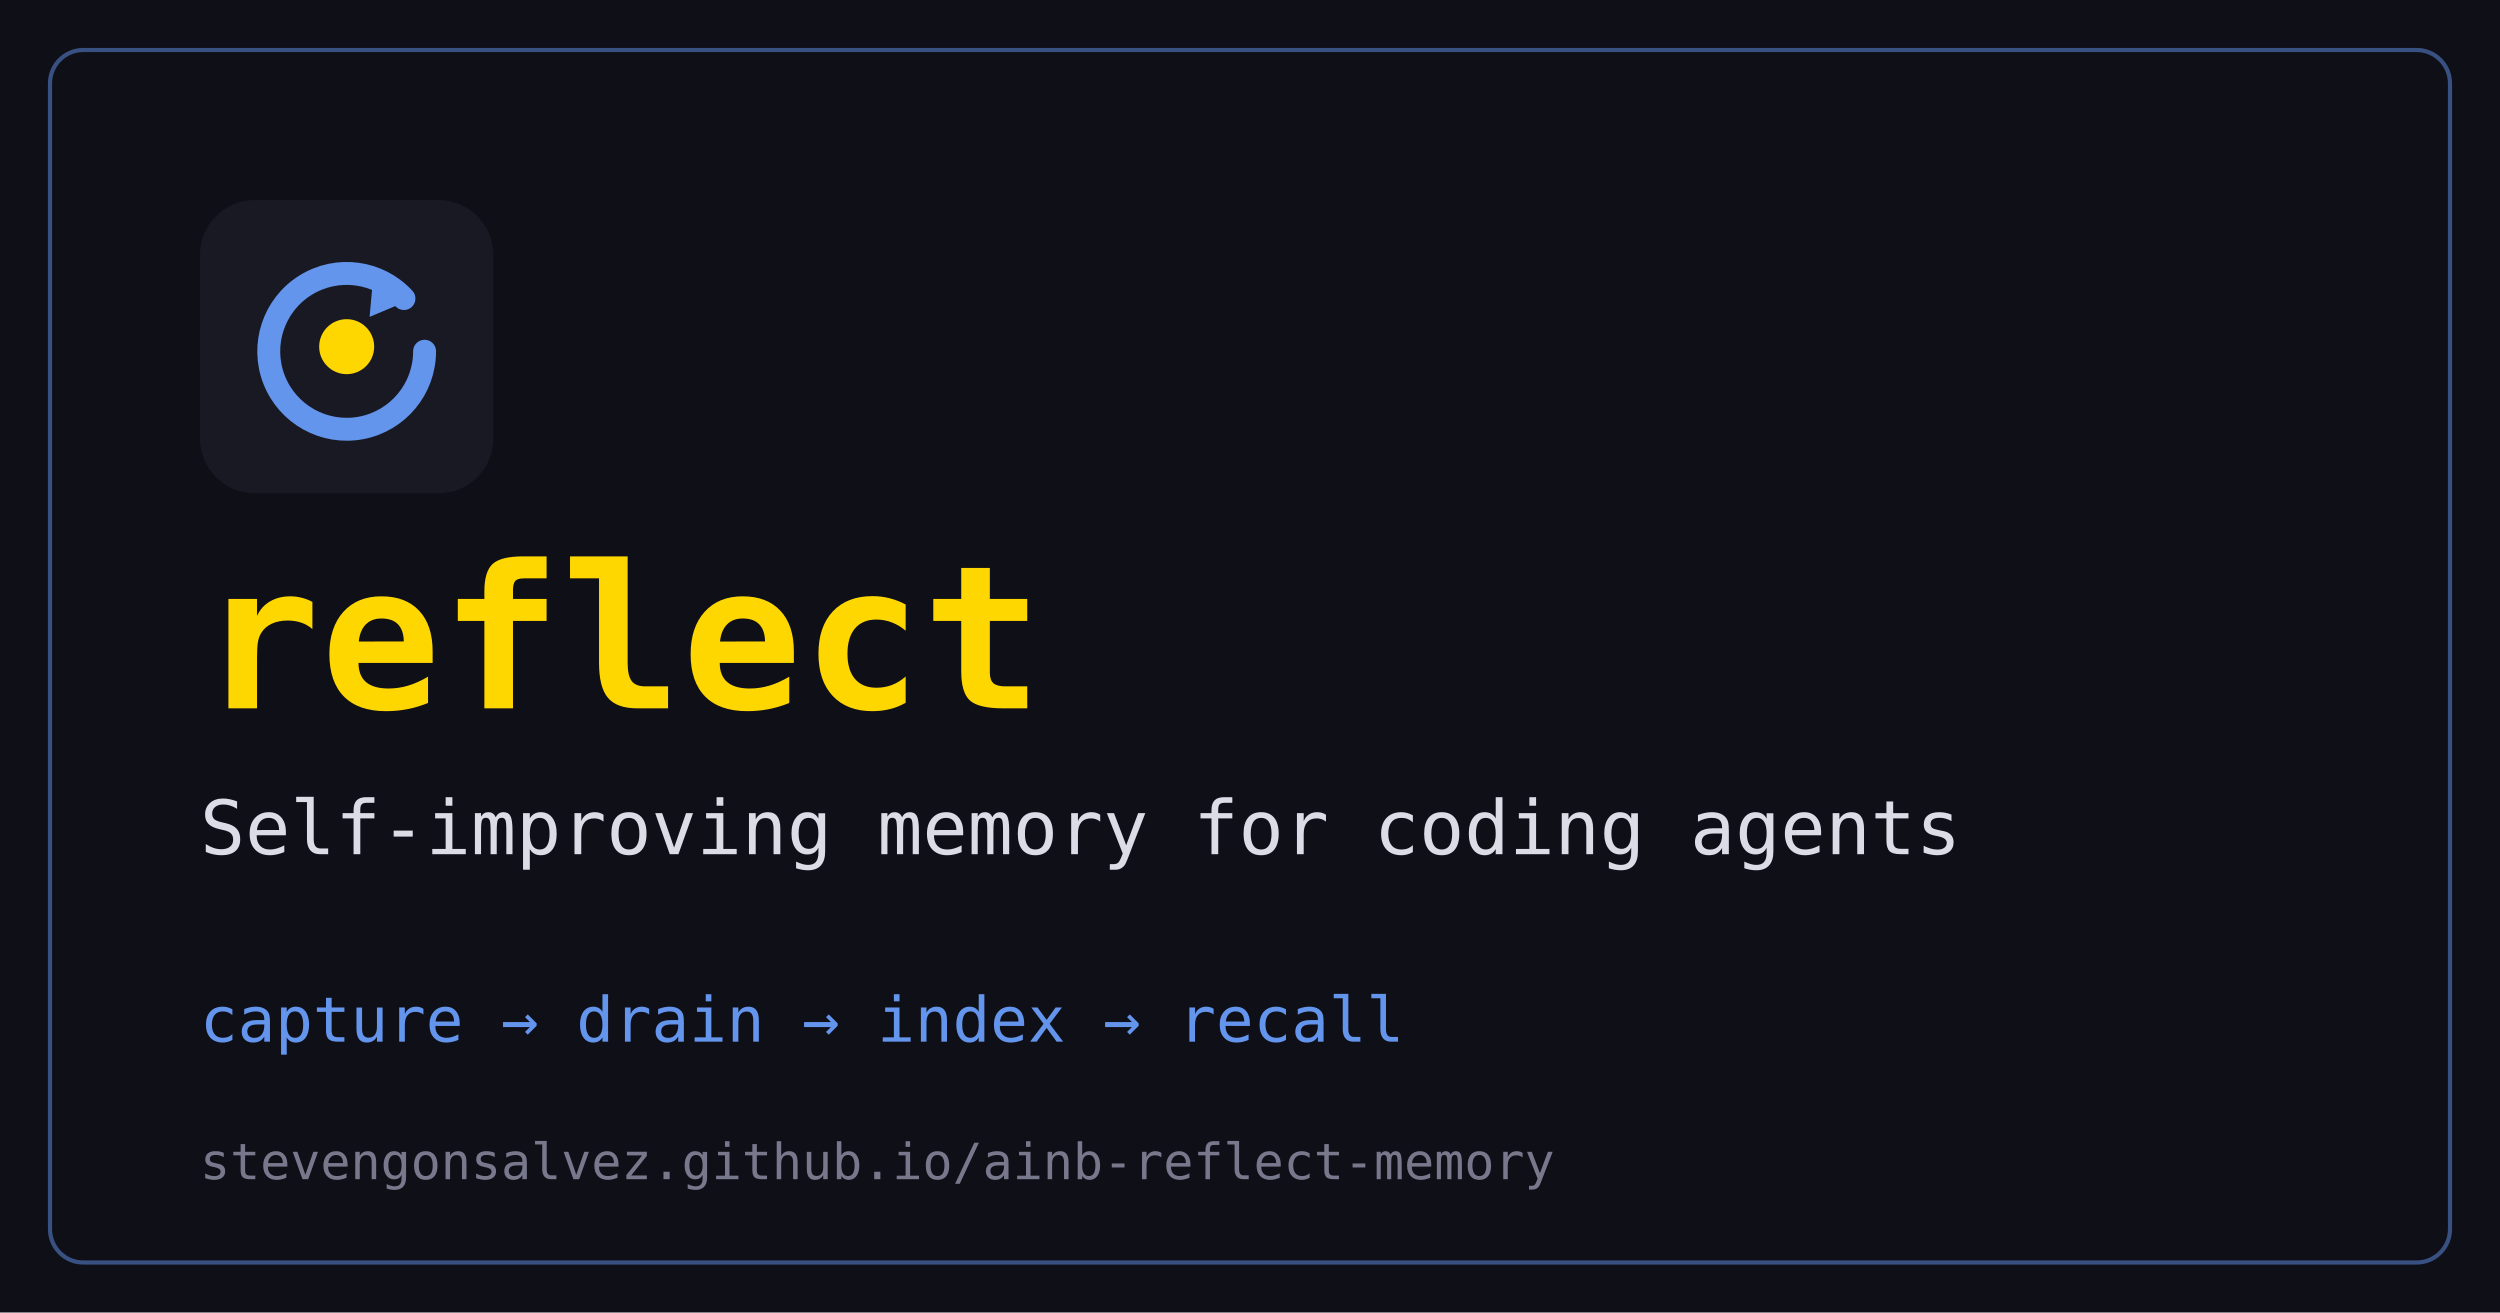
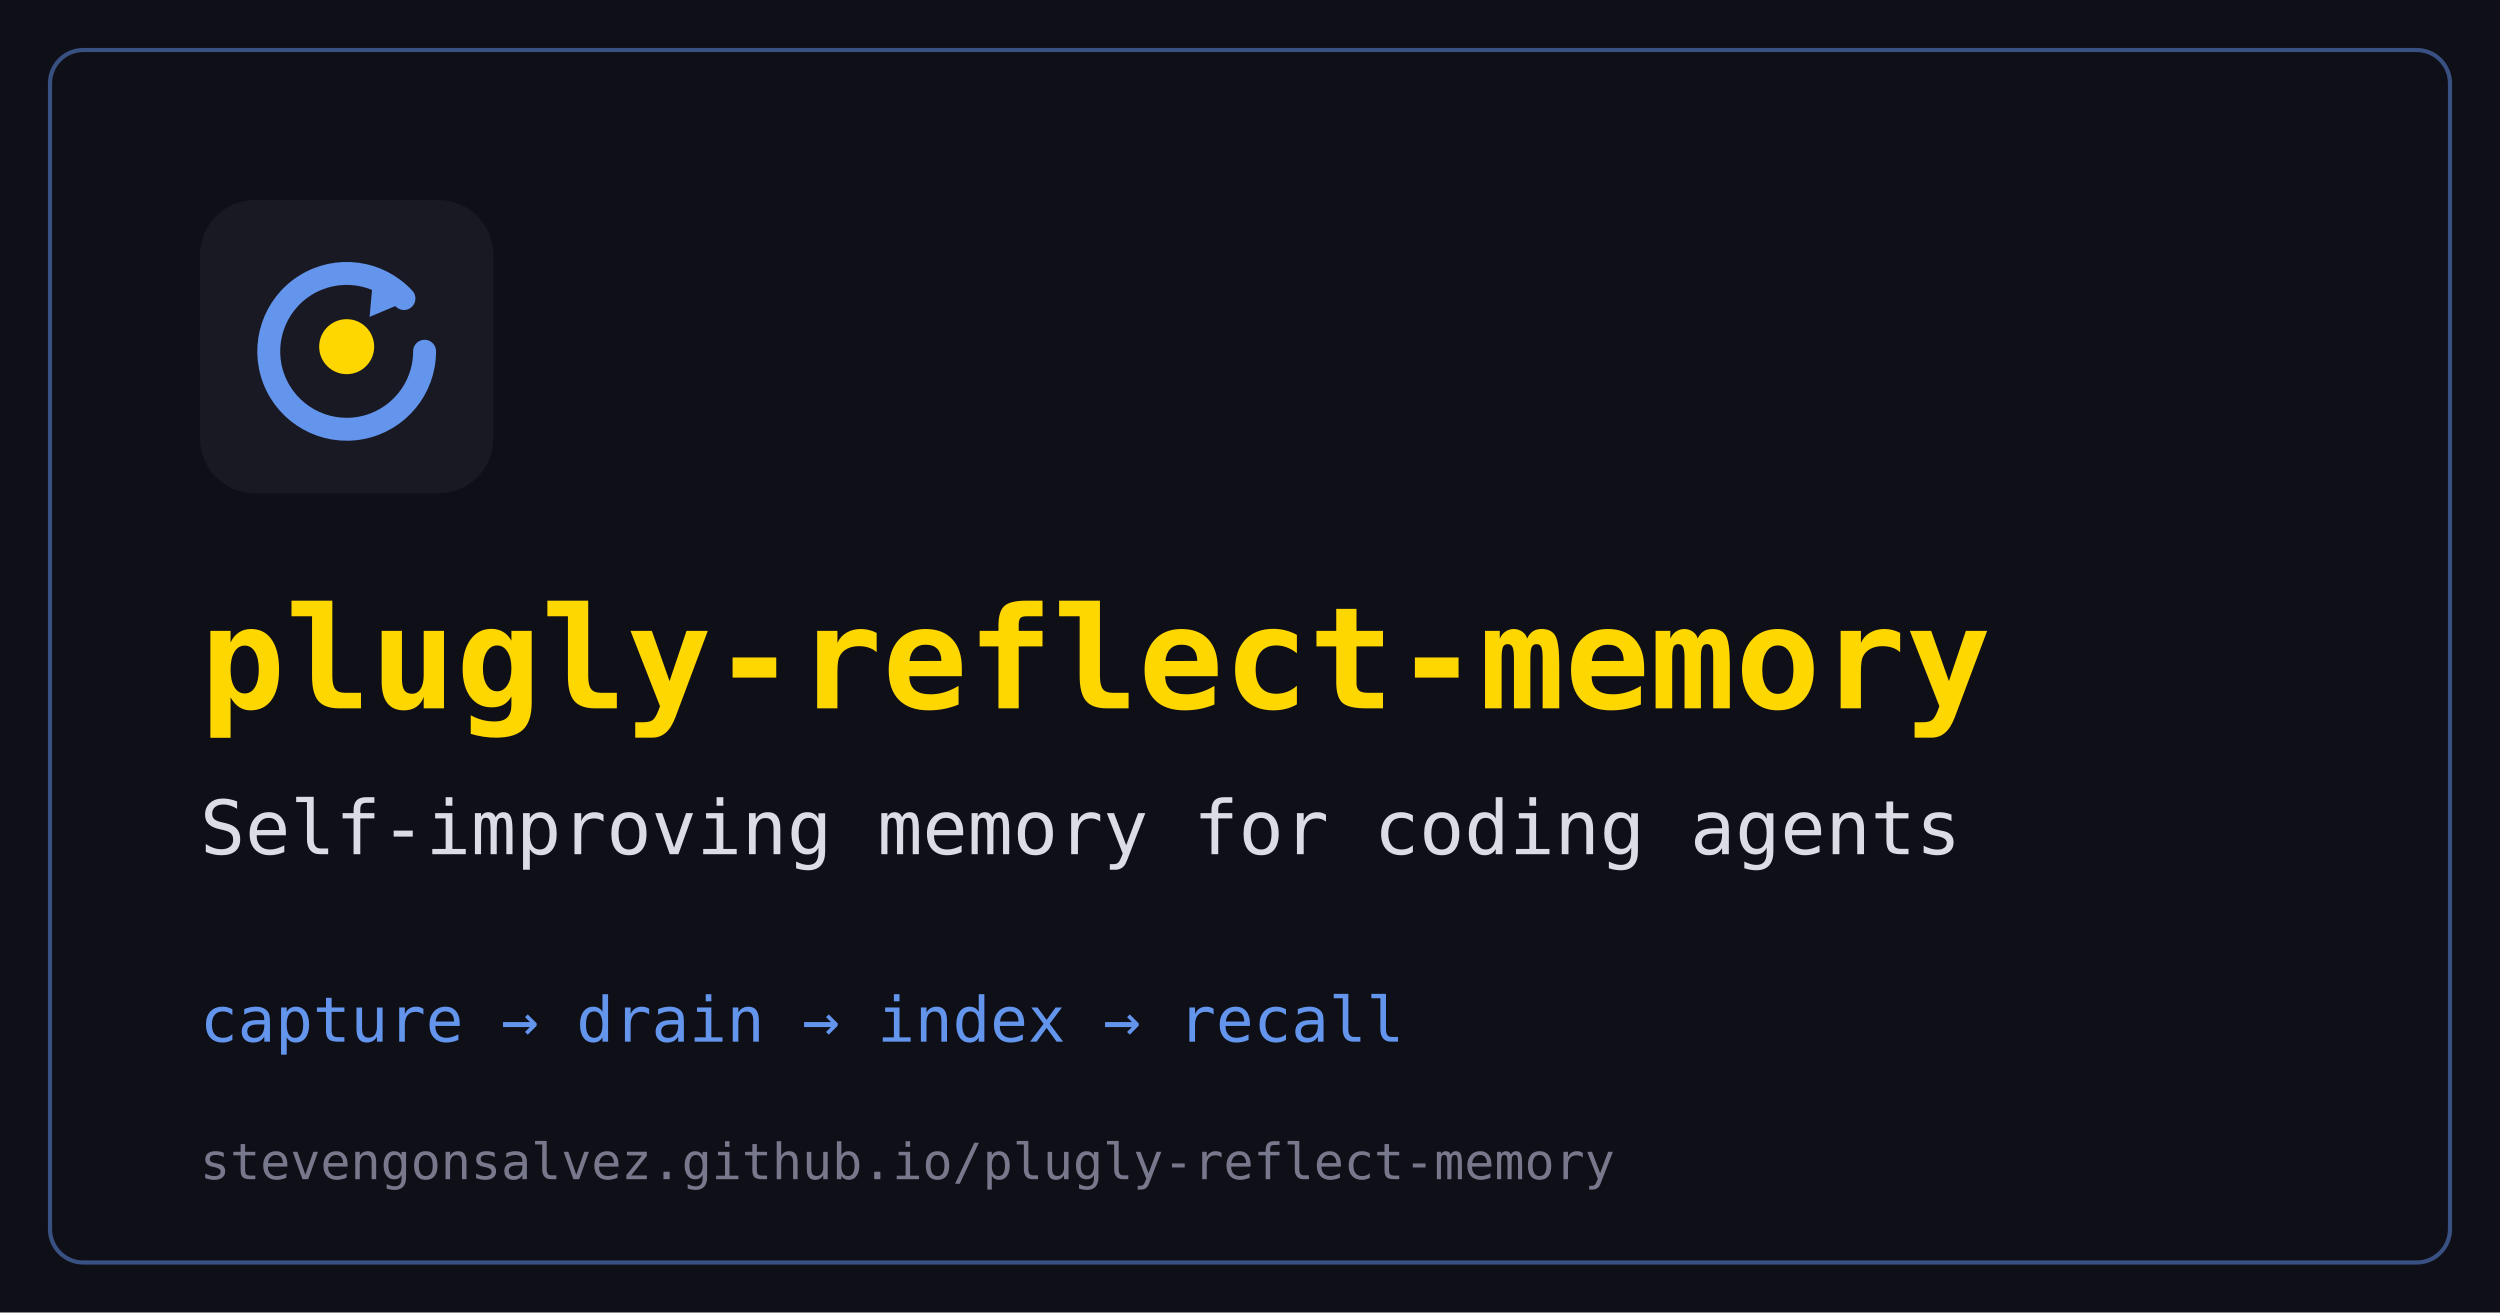
<svg xmlns="http://www.w3.org/2000/svg" viewBox="0 0 1200 630">
  <rect width="1200" height="630" fill="#0F0F18" />
  <rect x="24" y="24" width="1152" height="582" rx="16" fill="none" stroke="#6495ED" stroke-opacity=".5" stroke-width="2" />
  <g transform="translate(96 96) scale(2.2)">
    <rect width="64" height="64" rx="12" fill="#191923" />
    <path d="M44.5 21.5A17 17 0 1 0 49 33" fill="none" stroke="#6495ED" stroke-width="5" stroke-linecap="round" />
    <path d="M38 14.5l8.5 7-9.5 4z" fill="#6495ED" />
    <circle cx="32" cy="32" r="6" fill="#FFD700" />
  </g>
  <g font-family="ui-monospace,SFMono-Regular,Menlo,Consolas,monospace">
-     <text x="96" y="340" font-size="96" font-weight="700" fill="#FFD700">reflect</text>
+     <text x="96" y="340" font-size="68" font-weight="700" fill="#FFD700">plugly-reflect-memory</text>
    <text x="96" y="410" font-size="36" fill="#DCDCE6">Self-improving memory for coding agents</text>
    <text x="96" y="500" font-size="30" fill="#6495ED">capture  →  drain  →  index  →  recall</text>
-     <text x="96" y="566" font-size="24" fill="#78788C">stevengonsalvez.github.io/ainb-reflect-memory</text>
+     <text x="96" y="566" font-size="24" fill="#78788C">stevengonsalvez.github.io/plugly-reflect-memory</text>
  </g>
</svg>
